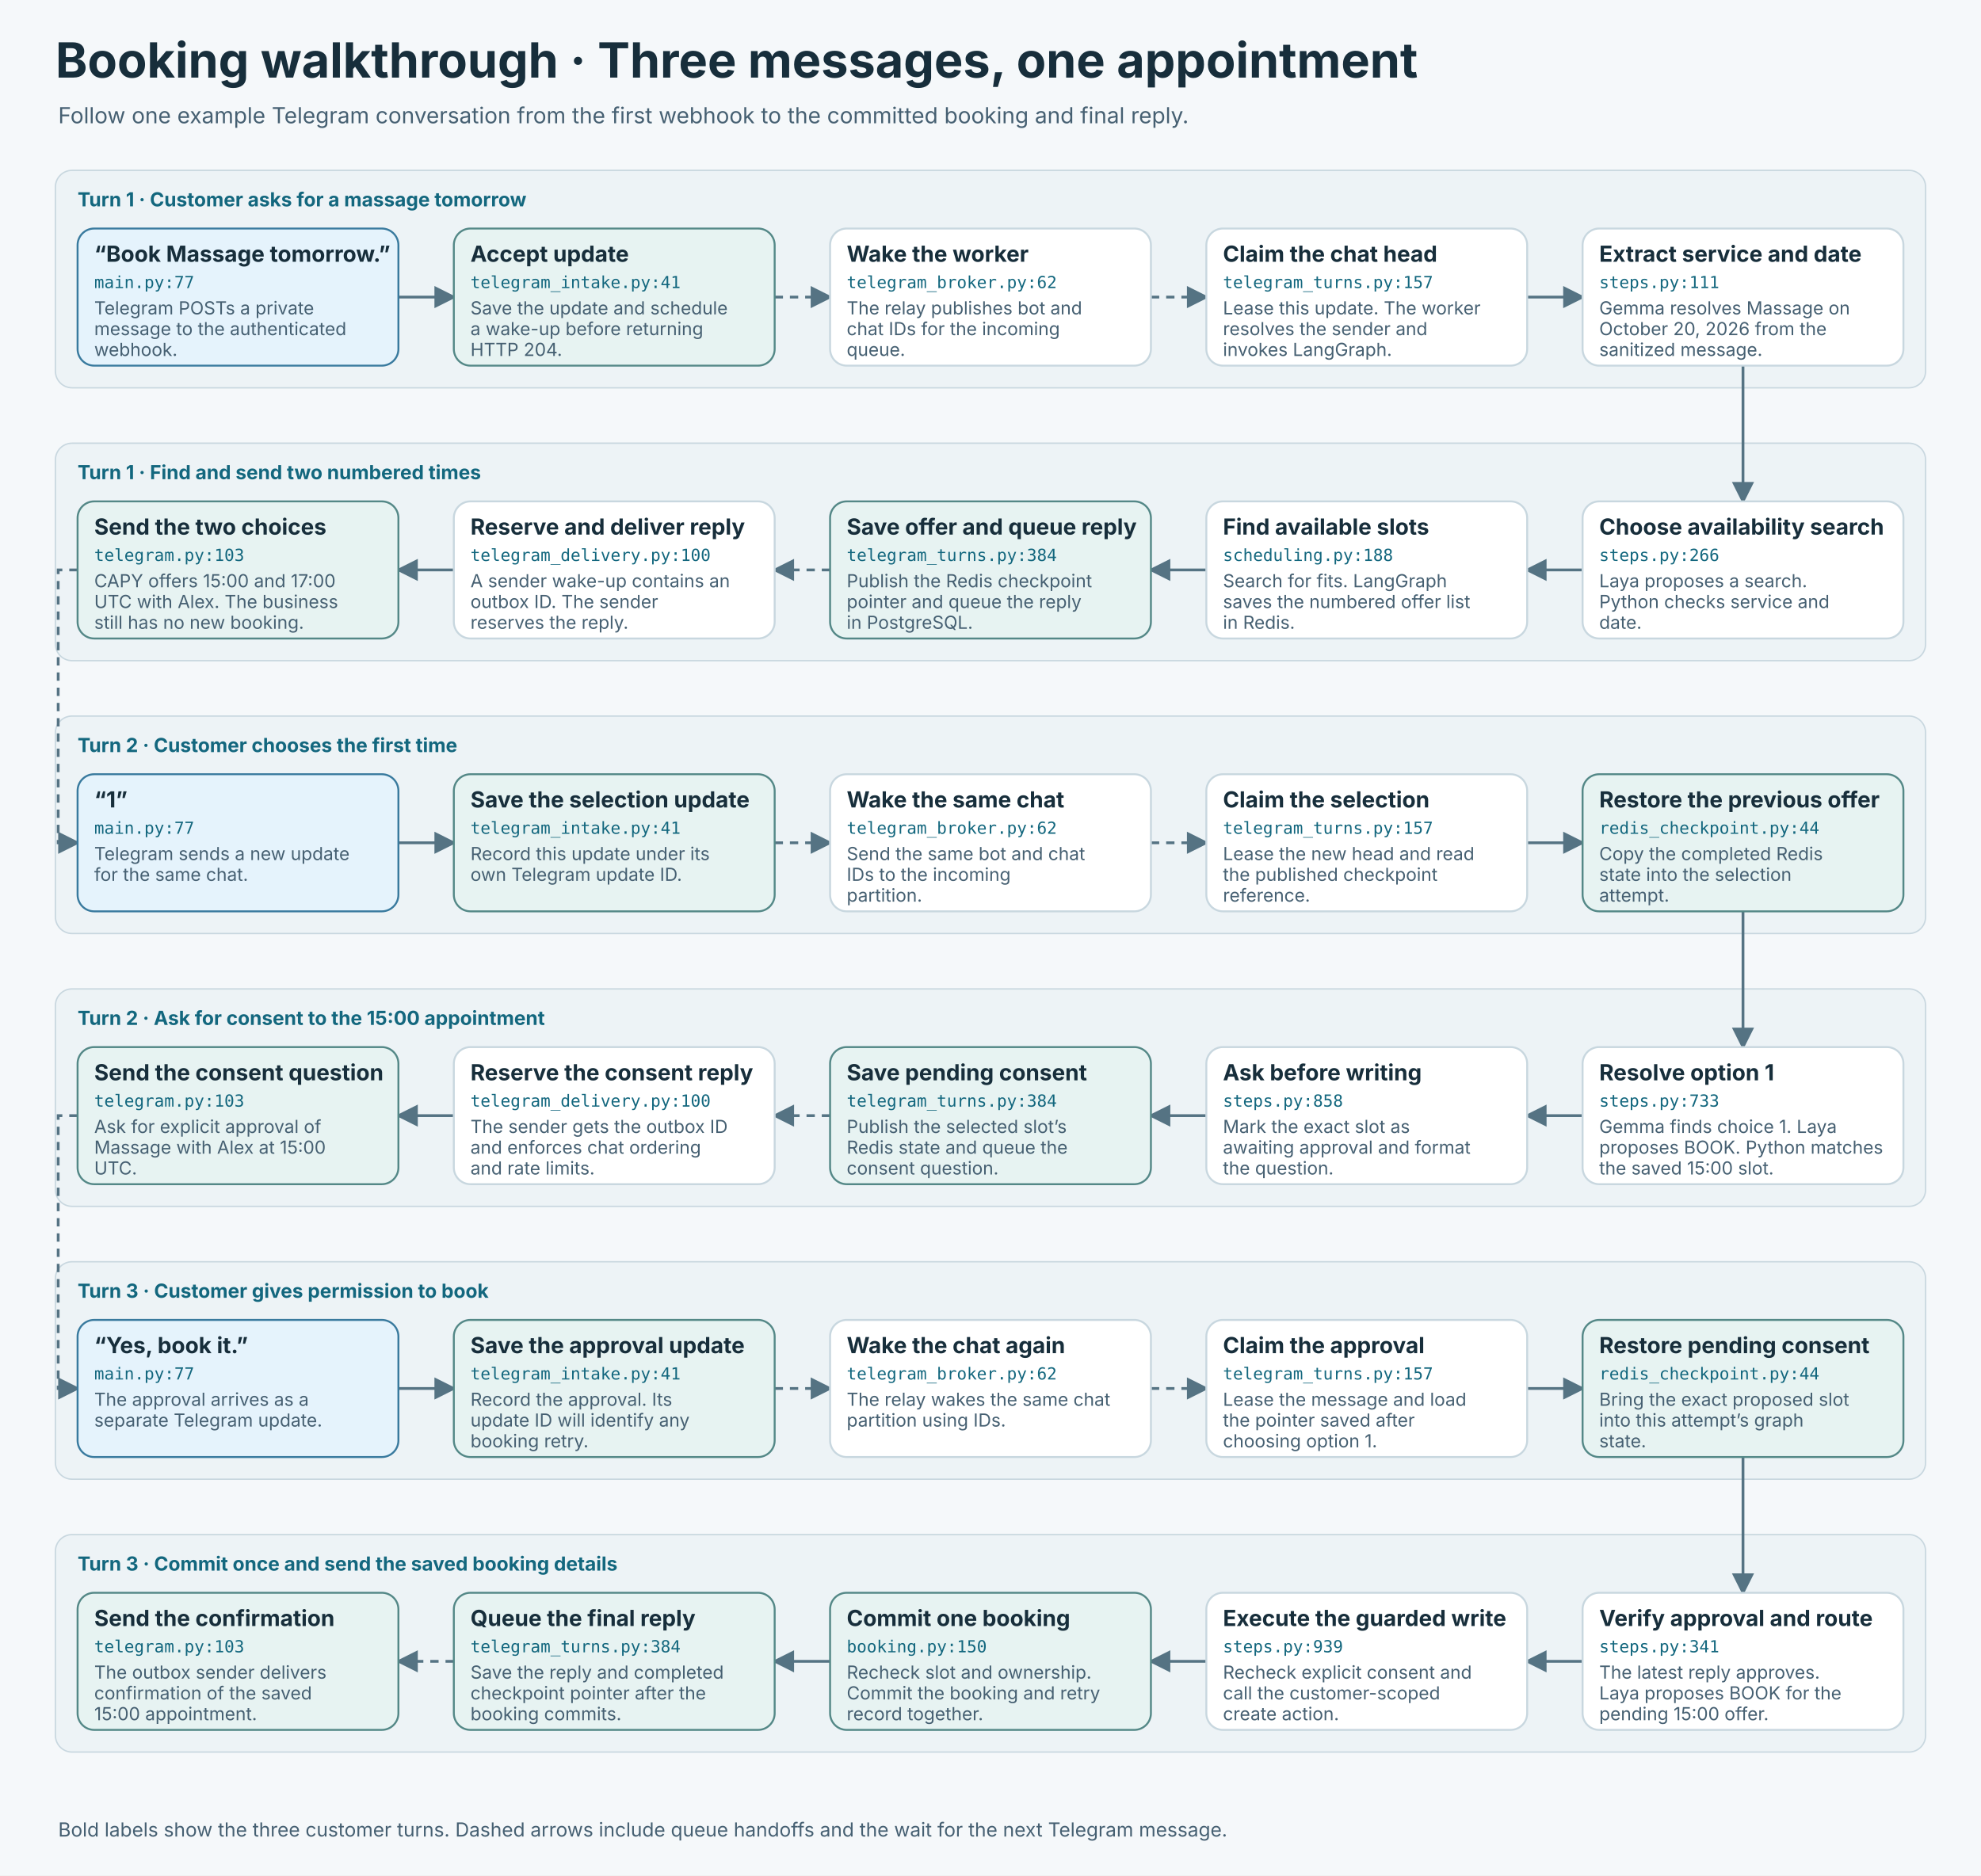
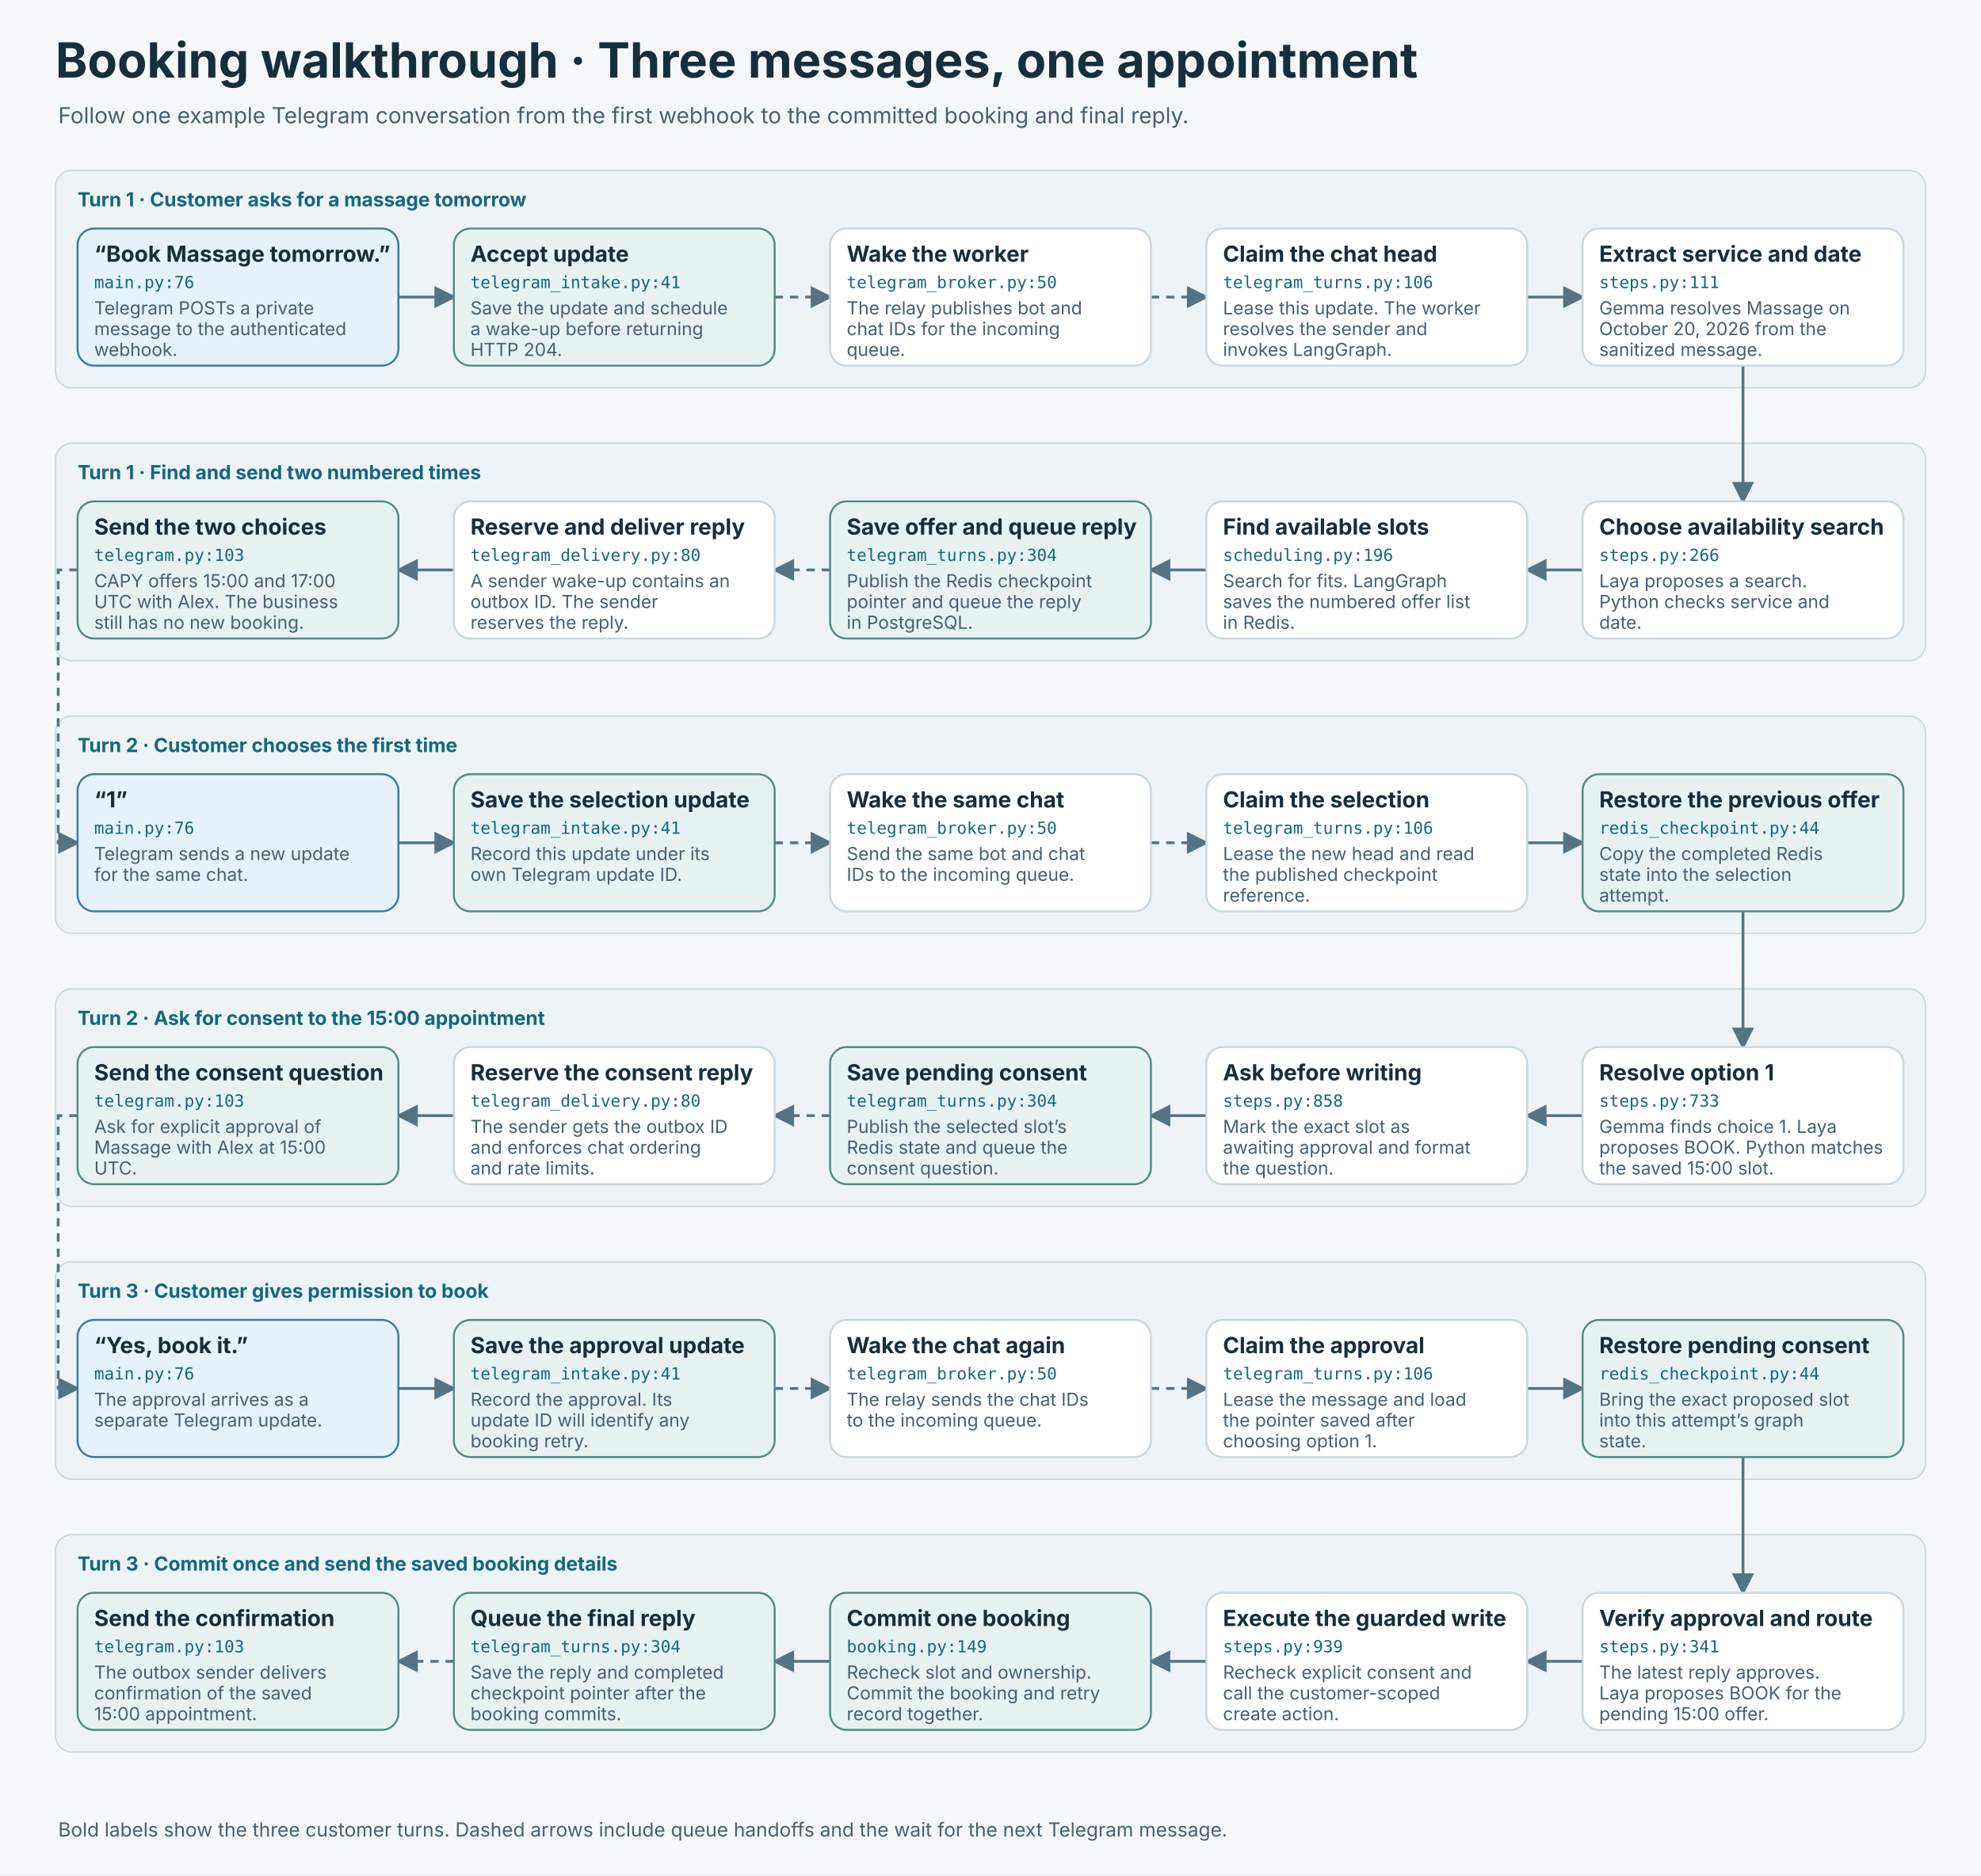
<svg xmlns="http://www.w3.org/2000/svg" viewBox="0 0 1430 1354" width="1430" height="1354" role="img" aria-label="Booking walkthrough · Three messages, one appointment">
  <rect x="0" y="0" width="1430" height="1354" rx="0" fill="#f5f8fa" stroke="none" stroke-width="1" />
  <text x="40" y="56" fill="#172e3b" font-size="35" font-weight="700" font-family="system-ui, -apple-system, sans-serif">Booking walkthrough · Three messages, one appointment</text>
  <text x="42" y="89" fill="#466072" font-size="16" font-weight="400" font-family="system-ui, -apple-system, sans-serif">Follow one example Telegram conversation from the first webhook to the committed booking and final reply.</text>
  <defs>
    <marker id="arrow" markerWidth="8" markerHeight="8" refX="7" refY="4" orient="auto">
      <path d="M0 0L8 4L0 8Z" fill="#557383" />
    </marker>
  </defs>
  <rect x="40" y="123" width="1350" height="157" rx="12" fill="#edf3f6" stroke="#c8d7df" stroke-width="1" />
  <rect x="40" y="320" width="1350" height="157" rx="12" fill="#edf3f6" stroke="#c8d7df" stroke-width="1" />
  <rect x="40" y="517" width="1350" height="157" rx="12" fill="#edf3f6" stroke="#c8d7df" stroke-width="1" />
  <rect x="40" y="714" width="1350" height="157" rx="12" fill="#edf3f6" stroke="#c8d7df" stroke-width="1" />
  <rect x="40" y="911" width="1350" height="157" rx="12" fill="#edf3f6" stroke="#c8d7df" stroke-width="1" />
  <rect x="40" y="1108" width="1350" height="157" rx="12" fill="#edf3f6" stroke="#c8d7df" stroke-width="1" />
  <polyline points="287.6,214.5 327.6,214.5" stroke="#557383" stroke-width="2" fill="none" marker-end="url(#arrow)" data-from="request-text" data-to="store-request" data-kind="flow" />
  <polyline points="559.2,214.5 599.2,214.5" stroke="#557383" stroke-width="2" fill="none" marker-end="url(#arrow)" data-from="store-request" data-to="wake-request" data-kind="async" stroke-dasharray="6 5" />
  <polyline points="830.8,214.5 870.8,214.5" stroke="#557383" stroke-width="2" fill="none" marker-end="url(#arrow)" data-from="wake-request" data-to="claim-request" data-kind="async" stroke-dasharray="6 5" />
  <polyline points="1102.4,214.5 1142.4,214.5" stroke="#557383" stroke-width="2" fill="none" marker-end="url(#arrow)" data-from="claim-request" data-to="interpret-request" data-kind="flow" />
  <polyline points="1258.2,264 1258.2,313.0 1258.2,313.0 1258.2,362" stroke="#557383" stroke-width="2" fill="none" marker-end="url(#arrow)" data-from="interpret-request" data-to="route-request" data-kind="flow" />
  <polyline points="1142.4,411.5 1102.4,411.5" stroke="#557383" stroke-width="2" fill="none" marker-end="url(#arrow)" data-from="route-request" data-to="search-request" data-kind="flow" />
  <polyline points="870.8,411.5 830.8,411.5" stroke="#557383" stroke-width="2" fill="none" marker-end="url(#arrow)" data-from="search-request" data-to="finish-request" data-kind="flow" />
  <polyline points="599.2,411.5 559.2,411.5" stroke="#557383" stroke-width="2" fill="none" marker-end="url(#arrow)" data-from="finish-request" data-to="deliver-offer" data-kind="async" stroke-dasharray="6 5" />
  <polyline points="327.6,411.5 287.6,411.5" stroke="#557383" stroke-width="2" fill="none" marker-end="url(#arrow)" data-from="deliver-offer" data-to="offer-text" data-kind="flow" />
  <polyline points="56.0,411.5 42.0,411.5 42.0,608.5 56.0,608.5" stroke="#557383" stroke-width="2" fill="none" marker-end="url(#arrow)" data-from="offer-text" data-to="selection-text" data-kind="async" stroke-dasharray="6 5" />
  <polyline points="287.6,608.5 327.6,608.5" stroke="#557383" stroke-width="2" fill="none" marker-end="url(#arrow)" data-from="selection-text" data-to="store-selection" data-kind="flow" />
  <polyline points="559.2,608.5 599.2,608.5" stroke="#557383" stroke-width="2" fill="none" marker-end="url(#arrow)" data-from="store-selection" data-to="wake-selection" data-kind="async" stroke-dasharray="6 5" />
  <polyline points="830.8,608.5 870.8,608.5" stroke="#557383" stroke-width="2" fill="none" marker-end="url(#arrow)" data-from="wake-selection" data-to="claim-selection" data-kind="async" stroke-dasharray="6 5" />
  <polyline points="1102.4,608.5 1142.4,608.5" stroke="#557383" stroke-width="2" fill="none" marker-end="url(#arrow)" data-from="claim-selection" data-to="restore-offer" data-kind="flow" />
  <polyline points="1258.2,658 1258.2,707.0 1258.2,707.0 1258.2,756" stroke="#557383" stroke-width="2" fill="none" marker-end="url(#arrow)" data-from="restore-offer" data-to="match-selection" data-kind="flow" />
  <polyline points="1142.4,805.5 1102.4,805.5" stroke="#557383" stroke-width="2" fill="none" marker-end="url(#arrow)" data-from="match-selection" data-to="prepare-selection" data-kind="flow" />
  <polyline points="870.8,805.5 830.8,805.5" stroke="#557383" stroke-width="2" fill="none" marker-end="url(#arrow)" data-from="prepare-selection" data-to="finish-selection" data-kind="flow" />
  <polyline points="599.2,805.5 559.2,805.5" stroke="#557383" stroke-width="2" fill="none" marker-end="url(#arrow)" data-from="finish-selection" data-to="deliver-question" data-kind="async" stroke-dasharray="6 5" />
  <polyline points="327.6,805.5 287.6,805.5" stroke="#557383" stroke-width="2" fill="none" marker-end="url(#arrow)" data-from="deliver-question" data-to="consent-text" data-kind="flow" />
  <polyline points="56.0,805.5 42.0,805.5 42.0,1002.5 56.0,1002.5" stroke="#557383" stroke-width="2" fill="none" marker-end="url(#arrow)" data-from="consent-text" data-to="approval-text" data-kind="async" stroke-dasharray="6 5" />
  <polyline points="287.6,1002.5 327.6,1002.5" stroke="#557383" stroke-width="2" fill="none" marker-end="url(#arrow)" data-from="approval-text" data-to="store-approval" data-kind="flow" />
  <polyline points="559.2,1002.5 599.2,1002.5" stroke="#557383" stroke-width="2" fill="none" marker-end="url(#arrow)" data-from="store-approval" data-to="wake-approval" data-kind="async" stroke-dasharray="6 5" />
  <polyline points="830.8,1002.5 870.8,1002.5" stroke="#557383" stroke-width="2" fill="none" marker-end="url(#arrow)" data-from="wake-approval" data-to="claim-approval" data-kind="async" stroke-dasharray="6 5" />
  <polyline points="1102.4,1002.5 1142.4,1002.5" stroke="#557383" stroke-width="2" fill="none" marker-end="url(#arrow)" data-from="claim-approval" data-to="restore-consent" data-kind="flow" />
  <polyline points="1258.2,1052 1258.2,1101.0 1258.2,1101.0 1258.2,1150" stroke="#557383" stroke-width="2" fill="none" marker-end="url(#arrow)" data-from="restore-consent" data-to="guard-approval" data-kind="flow" />
  <polyline points="1142.4,1199.5 1102.4,1199.5" stroke="#557383" stroke-width="2" fill="none" marker-end="url(#arrow)" data-from="guard-approval" data-to="execute-approval" data-kind="flow" />
  <polyline points="870.8,1199.5 830.8,1199.5" stroke="#557383" stroke-width="2" fill="none" marker-end="url(#arrow)" data-from="execute-approval" data-to="commit-approval" data-kind="flow" />
  <polyline points="599.2,1199.5 559.2,1199.5" stroke="#557383" stroke-width="2" fill="none" marker-end="url(#arrow)" data-from="commit-approval" data-to="finish-approval" data-kind="flow" />
  <polyline points="327.6,1199.5 287.6,1199.5" stroke="#557383" stroke-width="2" fill="none" marker-end="url(#arrow)" data-from="finish-approval" data-to="confirmation-text" data-kind="async" stroke-dasharray="6 5" />
  <rect x="55" y="131" width="367" height="25" rx="2" fill="#edf3f6" stroke="none" stroke-width="1" />
  <text x="56" y="149" fill="#13677e" font-size="14" font-weight="700" font-family="system-ui, -apple-system, sans-serif">Turn 1 · Customer asks for a massage tomorrow</text>
  <g id="request-text" data-source="app/main.py#telegram_webhook">
-     <a href="https://github.com/ktakanopy/capy-appointment-bot/blob/72bab8b361b592df1df9eb6e5e6993bb513bc036/app/main.py#L77">
+     <a href="https://github.com/ktakanopy/capy-appointment-bot/blob/74ad694028cda5022582d3e426b95d6573960624/app/main.py#L76">
      <rect x="56.0" y="165" width="231.6" height="99" rx="12" fill="#e5f3fc" stroke="#397a9e" stroke-width="1.4" />
      <text x="68.0" y="189" fill="#172e3b" font-size="16" font-weight="700" font-family="system-ui, -apple-system, sans-serif">“Book Massage tomorrow.”</text>
-       <text x="68.0" y="208" fill="#13677e" font-size="12" font-weight="400" font-family="ui-monospace, Menlo, monospace">main.py:77</text>
+       <text x="68.0" y="208" fill="#13677e" font-size="12" font-weight="400" font-family="ui-monospace, Menlo, monospace">main.py:76</text>
      <text x="68.0" y="227" fill="#466072" font-size="13" font-weight="400" font-family="system-ui, -apple-system, sans-serif">Telegram POSTs a private</text>
      <text x="68.0" y="242" fill="#466072" font-size="13" font-weight="400" font-family="system-ui, -apple-system, sans-serif">message to the authenticated</text>
      <text x="68.0" y="257" fill="#466072" font-size="13" font-weight="400" font-family="system-ui, -apple-system, sans-serif">webhook.</text>
    </a>
  </g>
  <g id="store-request" data-source="app/channels/telegram_intake.py#save_update">
-     <a href="https://github.com/ktakanopy/capy-appointment-bot/blob/72bab8b361b592df1df9eb6e5e6993bb513bc036/app/channels/telegram_intake.py#L41">
+     <a href="https://github.com/ktakanopy/capy-appointment-bot/blob/74ad694028cda5022582d3e426b95d6573960624/app/channels/telegram_intake.py#L41">
      <rect x="327.6" y="165" width="231.6" height="99" rx="12" fill="#e7f3f2" stroke="#548887" stroke-width="1.4" />
      <text x="339.6" y="189" fill="#172e3b" font-size="16" font-weight="700" font-family="system-ui, -apple-system, sans-serif">Accept update</text>
      <text x="339.6" y="208" fill="#13677e" font-size="12" font-weight="400" font-family="ui-monospace, Menlo, monospace">telegram_intake.py:41</text>
      <text x="339.6" y="227" fill="#466072" font-size="13" font-weight="400" font-family="system-ui, -apple-system, sans-serif">Save the update and schedule</text>
      <text x="339.6" y="242" fill="#466072" font-size="13" font-weight="400" font-family="system-ui, -apple-system, sans-serif">a wake-up before returning</text>
      <text x="339.6" y="257" fill="#466072" font-size="13" font-weight="400" font-family="system-ui, -apple-system, sans-serif">HTTP 204.</text>
    </a>
  </g>
  <g id="wake-request" data-source="app/channels/telegram_broker.py#publish_wakeup">
-     <a href="https://github.com/ktakanopy/capy-appointment-bot/blob/72bab8b361b592df1df9eb6e5e6993bb513bc036/app/channels/telegram_broker.py#L62">
+     <a href="https://github.com/ktakanopy/capy-appointment-bot/blob/74ad694028cda5022582d3e426b95d6573960624/app/channels/telegram_broker.py#L50">
      <rect x="599.2" y="165" width="231.6" height="99" rx="12" fill="#ffffff" stroke="#c8d7df" stroke-width="1.4" />
      <text x="611.2" y="189" fill="#172e3b" font-size="16" font-weight="700" font-family="system-ui, -apple-system, sans-serif">Wake the worker</text>
-       <text x="611.2" y="208" fill="#13677e" font-size="12" font-weight="400" font-family="ui-monospace, Menlo, monospace">telegram_broker.py:62</text>
+       <text x="611.2" y="208" fill="#13677e" font-size="12" font-weight="400" font-family="ui-monospace, Menlo, monospace">telegram_broker.py:50</text>
      <text x="611.2" y="227" fill="#466072" font-size="13" font-weight="400" font-family="system-ui, -apple-system, sans-serif">The relay publishes bot and</text>
      <text x="611.2" y="242" fill="#466072" font-size="13" font-weight="400" font-family="system-ui, -apple-system, sans-serif">chat IDs for the incoming</text>
      <text x="611.2" y="257" fill="#466072" font-size="13" font-weight="400" font-family="system-ui, -apple-system, sans-serif">queue.</text>
    </a>
  </g>
  <g id="claim-request" data-source="app/channels/telegram_turns.py#TelegramTurns.claim_chat">
-     <a href="https://github.com/ktakanopy/capy-appointment-bot/blob/72bab8b361b592df1df9eb6e5e6993bb513bc036/app/channels/telegram_turns.py#L157">
+     <a href="https://github.com/ktakanopy/capy-appointment-bot/blob/74ad694028cda5022582d3e426b95d6573960624/app/channels/telegram_turns.py#L106">
      <rect x="870.8" y="165" width="231.6" height="99" rx="12" fill="#ffffff" stroke="#c8d7df" stroke-width="1.4" />
      <text x="882.8" y="189" fill="#172e3b" font-size="16" font-weight="700" font-family="system-ui, -apple-system, sans-serif">Claim the chat head</text>
-       <text x="882.8" y="208" fill="#13677e" font-size="12" font-weight="400" font-family="ui-monospace, Menlo, monospace">telegram_turns.py:157</text>
+       <text x="882.8" y="208" fill="#13677e" font-size="12" font-weight="400" font-family="ui-monospace, Menlo, monospace">telegram_turns.py:106</text>
      <text x="882.8" y="227" fill="#466072" font-size="13" font-weight="400" font-family="system-ui, -apple-system, sans-serif">Lease this update. The worker</text>
      <text x="882.8" y="242" fill="#466072" font-size="13" font-weight="400" font-family="system-ui, -apple-system, sans-serif">resolves the sender and</text>
      <text x="882.8" y="257" fill="#466072" font-size="13" font-weight="400" font-family="system-ui, -apple-system, sans-serif">invokes LangGraph.</text>
    </a>
  </g>
  <g id="interpret-request" data-source="app/graph/steps.py#understand_input">
-     <a href="https://github.com/ktakanopy/capy-appointment-bot/blob/72bab8b361b592df1df9eb6e5e6993bb513bc036/app/graph/steps.py#L111">
+     <a href="https://github.com/ktakanopy/capy-appointment-bot/blob/74ad694028cda5022582d3e426b95d6573960624/app/graph/steps.py#L111">
      <rect x="1142.4" y="165" width="231.6" height="99" rx="12" fill="#ffffff" stroke="#c8d7df" stroke-width="1.4" />
      <text x="1154.4" y="189" fill="#172e3b" font-size="16" font-weight="700" font-family="system-ui, -apple-system, sans-serif">Extract service and date</text>
      <text x="1154.4" y="208" fill="#13677e" font-size="12" font-weight="400" font-family="ui-monospace, Menlo, monospace">steps.py:111</text>
      <text x="1154.4" y="227" fill="#466072" font-size="13" font-weight="400" font-family="system-ui, -apple-system, sans-serif">Gemma resolves Massage on</text>
      <text x="1154.4" y="242" fill="#466072" font-size="13" font-weight="400" font-family="system-ui, -apple-system, sans-serif">October 20, 2026 from the</text>
      <text x="1154.4" y="257" fill="#466072" font-size="13" font-weight="400" font-family="system-ui, -apple-system, sans-serif">sanitized message.</text>
    </a>
  </g>
  <rect x="55" y="328" width="335" height="25" rx="2" fill="#edf3f6" stroke="none" stroke-width="1" />
  <text x="56" y="346" fill="#13677e" font-size="14" font-weight="700" font-family="system-ui, -apple-system, sans-serif">Turn 1 · Find and send two numbered times</text>
  <g id="offer-text" data-source="app/channels/telegram.py#TelegramBotApi.send_message">
-     <a href="https://github.com/ktakanopy/capy-appointment-bot/blob/72bab8b361b592df1df9eb6e5e6993bb513bc036/app/channels/telegram.py#L103">
+     <a href="https://github.com/ktakanopy/capy-appointment-bot/blob/74ad694028cda5022582d3e426b95d6573960624/app/channels/telegram.py#L103">
      <rect x="56.0" y="362" width="231.6" height="99" rx="12" fill="#e7f3f2" stroke="#548887" stroke-width="1.4" />
      <text x="68.0" y="386" fill="#172e3b" font-size="16" font-weight="700" font-family="system-ui, -apple-system, sans-serif">Send the two choices</text>
      <text x="68.0" y="405" fill="#13677e" font-size="12" font-weight="400" font-family="ui-monospace, Menlo, monospace">telegram.py:103</text>
      <text x="68.0" y="424" fill="#466072" font-size="13" font-weight="400" font-family="system-ui, -apple-system, sans-serif">CAPY offers 15:00 and 17:00</text>
      <text x="68.0" y="439" fill="#466072" font-size="13" font-weight="400" font-family="system-ui, -apple-system, sans-serif">UTC with Alex. The business</text>
      <text x="68.0" y="454" fill="#466072" font-size="13" font-weight="400" font-family="system-ui, -apple-system, sans-serif">still has no new booking.</text>
    </a>
  </g>
  <g id="deliver-offer" data-source="app/channels/telegram_delivery.py#TelegramOutbox.claim_by_id">
-     <a href="https://github.com/ktakanopy/capy-appointment-bot/blob/72bab8b361b592df1df9eb6e5e6993bb513bc036/app/channels/telegram_delivery.py#L100">
+     <a href="https://github.com/ktakanopy/capy-appointment-bot/blob/74ad694028cda5022582d3e426b95d6573960624/app/channels/telegram_delivery.py#L80">
      <rect x="327.6" y="362" width="231.6" height="99" rx="12" fill="#ffffff" stroke="#c8d7df" stroke-width="1.4" />
      <text x="339.6" y="386" fill="#172e3b" font-size="16" font-weight="700" font-family="system-ui, -apple-system, sans-serif">Reserve and deliver reply</text>
-       <text x="339.6" y="405" fill="#13677e" font-size="12" font-weight="400" font-family="ui-monospace, Menlo, monospace">telegram_delivery.py:100</text>
+       <text x="339.6" y="405" fill="#13677e" font-size="12" font-weight="400" font-family="ui-monospace, Menlo, monospace">telegram_delivery.py:80</text>
      <text x="339.6" y="424" fill="#466072" font-size="13" font-weight="400" font-family="system-ui, -apple-system, sans-serif">A sender wake-up contains an</text>
      <text x="339.6" y="439" fill="#466072" font-size="13" font-weight="400" font-family="system-ui, -apple-system, sans-serif">outbox ID. The sender</text>
      <text x="339.6" y="454" fill="#466072" font-size="13" font-weight="400" font-family="system-ui, -apple-system, sans-serif">reserves the reply.</text>
    </a>
  </g>
  <g id="finish-request" data-source="app/channels/telegram_turns.py#TelegramTurns.finish">
-     <a href="https://github.com/ktakanopy/capy-appointment-bot/blob/72bab8b361b592df1df9eb6e5e6993bb513bc036/app/channels/telegram_turns.py#L384">
+     <a href="https://github.com/ktakanopy/capy-appointment-bot/blob/74ad694028cda5022582d3e426b95d6573960624/app/channels/telegram_turns.py#L304">
      <rect x="599.2" y="362" width="231.6" height="99" rx="12" fill="#e7f3f2" stroke="#548887" stroke-width="1.4" />
      <text x="611.2" y="386" fill="#172e3b" font-size="16" font-weight="700" font-family="system-ui, -apple-system, sans-serif">Save offer and queue reply</text>
-       <text x="611.2" y="405" fill="#13677e" font-size="12" font-weight="400" font-family="ui-monospace, Menlo, monospace">telegram_turns.py:384</text>
+       <text x="611.2" y="405" fill="#13677e" font-size="12" font-weight="400" font-family="ui-monospace, Menlo, monospace">telegram_turns.py:304</text>
      <text x="611.2" y="424" fill="#466072" font-size="13" font-weight="400" font-family="system-ui, -apple-system, sans-serif">Publish the Redis checkpoint</text>
      <text x="611.2" y="439" fill="#466072" font-size="13" font-weight="400" font-family="system-ui, -apple-system, sans-serif">pointer and queue the reply</text>
      <text x="611.2" y="454" fill="#466072" font-size="13" font-weight="400" font-family="system-ui, -apple-system, sans-serif">in PostgreSQL.</text>
    </a>
  </g>
  <g id="search-request" data-source="app/scheduling.py#AvailabilityService.search">
-     <a href="https://github.com/ktakanopy/capy-appointment-bot/blob/72bab8b361b592df1df9eb6e5e6993bb513bc036/app/scheduling.py#L188">
+     <a href="https://github.com/ktakanopy/capy-appointment-bot/blob/74ad694028cda5022582d3e426b95d6573960624/app/scheduling.py#L196">
      <rect x="870.8" y="362" width="231.6" height="99" rx="12" fill="#ffffff" stroke="#c8d7df" stroke-width="1.4" />
      <text x="882.8" y="386" fill="#172e3b" font-size="16" font-weight="700" font-family="system-ui, -apple-system, sans-serif">Find available slots</text>
-       <text x="882.8" y="405" fill="#13677e" font-size="12" font-weight="400" font-family="ui-monospace, Menlo, monospace">scheduling.py:188</text>
+       <text x="882.8" y="405" fill="#13677e" font-size="12" font-weight="400" font-family="ui-monospace, Menlo, monospace">scheduling.py:196</text>
      <text x="882.8" y="424" fill="#466072" font-size="13" font-weight="400" font-family="system-ui, -apple-system, sans-serif">Search for fits. LangGraph</text>
      <text x="882.8" y="439" fill="#466072" font-size="13" font-weight="400" font-family="system-ui, -apple-system, sans-serif">saves the numbered offer list</text>
      <text x="882.8" y="454" fill="#466072" font-size="13" font-weight="400" font-family="system-ui, -apple-system, sans-serif">in Redis.</text>
    </a>
  </g>
  <g id="route-request" data-source="app/graph/steps.py#route_turn">
-     <a href="https://github.com/ktakanopy/capy-appointment-bot/blob/72bab8b361b592df1df9eb6e5e6993bb513bc036/app/graph/steps.py#L266">
+     <a href="https://github.com/ktakanopy/capy-appointment-bot/blob/74ad694028cda5022582d3e426b95d6573960624/app/graph/steps.py#L266">
      <rect x="1142.4" y="362" width="231.6" height="99" rx="12" fill="#ffffff" stroke="#c8d7df" stroke-width="1.4" />
      <text x="1154.4" y="386" fill="#172e3b" font-size="16" font-weight="700" font-family="system-ui, -apple-system, sans-serif">Choose availability search</text>
      <text x="1154.4" y="405" fill="#13677e" font-size="12" font-weight="400" font-family="ui-monospace, Menlo, monospace">steps.py:266</text>
      <text x="1154.4" y="424" fill="#466072" font-size="13" font-weight="400" font-family="system-ui, -apple-system, sans-serif">Laya proposes a search.</text>
      <text x="1154.4" y="439" fill="#466072" font-size="13" font-weight="400" font-family="system-ui, -apple-system, sans-serif">Python checks service and</text>
      <text x="1154.4" y="454" fill="#466072" font-size="13" font-weight="400" font-family="system-ui, -apple-system, sans-serif">date.</text>
    </a>
  </g>
  <rect x="55" y="525" width="327" height="25" rx="2" fill="#edf3f6" stroke="none" stroke-width="1" />
  <text x="56" y="543" fill="#13677e" font-size="14" font-weight="700" font-family="system-ui, -apple-system, sans-serif">Turn 2 · Customer chooses the first time</text>
  <g id="selection-text" data-source="app/main.py#telegram_webhook">
-     <a href="https://github.com/ktakanopy/capy-appointment-bot/blob/72bab8b361b592df1df9eb6e5e6993bb513bc036/app/main.py#L77">
+     <a href="https://github.com/ktakanopy/capy-appointment-bot/blob/74ad694028cda5022582d3e426b95d6573960624/app/main.py#L76">
      <rect x="56.0" y="559" width="231.6" height="99" rx="12" fill="#e5f3fc" stroke="#397a9e" stroke-width="1.4" />
      <text x="68.0" y="583" fill="#172e3b" font-size="16" font-weight="700" font-family="system-ui, -apple-system, sans-serif">“1”</text>
-       <text x="68.0" y="602" fill="#13677e" font-size="12" font-weight="400" font-family="ui-monospace, Menlo, monospace">main.py:77</text>
+       <text x="68.0" y="602" fill="#13677e" font-size="12" font-weight="400" font-family="ui-monospace, Menlo, monospace">main.py:76</text>
      <text x="68.0" y="621" fill="#466072" font-size="13" font-weight="400" font-family="system-ui, -apple-system, sans-serif">Telegram sends a new update</text>
      <text x="68.0" y="636" fill="#466072" font-size="13" font-weight="400" font-family="system-ui, -apple-system, sans-serif">for the same chat.</text>
    </a>
  </g>
  <g id="store-selection" data-source="app/channels/telegram_intake.py#save_update">
-     <a href="https://github.com/ktakanopy/capy-appointment-bot/blob/72bab8b361b592df1df9eb6e5e6993bb513bc036/app/channels/telegram_intake.py#L41">
+     <a href="https://github.com/ktakanopy/capy-appointment-bot/blob/74ad694028cda5022582d3e426b95d6573960624/app/channels/telegram_intake.py#L41">
      <rect x="327.6" y="559" width="231.6" height="99" rx="12" fill="#e7f3f2" stroke="#548887" stroke-width="1.4" />
      <text x="339.6" y="583" fill="#172e3b" font-size="16" font-weight="700" font-family="system-ui, -apple-system, sans-serif">Save the selection update</text>
      <text x="339.6" y="602" fill="#13677e" font-size="12" font-weight="400" font-family="ui-monospace, Menlo, monospace">telegram_intake.py:41</text>
      <text x="339.6" y="621" fill="#466072" font-size="13" font-weight="400" font-family="system-ui, -apple-system, sans-serif">Record this update under its</text>
      <text x="339.6" y="636" fill="#466072" font-size="13" font-weight="400" font-family="system-ui, -apple-system, sans-serif">own Telegram update ID.</text>
    </a>
  </g>
  <g id="wake-selection" data-source="app/channels/telegram_broker.py#publish_wakeup">
-     <a href="https://github.com/ktakanopy/capy-appointment-bot/blob/72bab8b361b592df1df9eb6e5e6993bb513bc036/app/channels/telegram_broker.py#L62">
+     <a href="https://github.com/ktakanopy/capy-appointment-bot/blob/74ad694028cda5022582d3e426b95d6573960624/app/channels/telegram_broker.py#L50">
      <rect x="599.2" y="559" width="231.6" height="99" rx="12" fill="#ffffff" stroke="#c8d7df" stroke-width="1.4" />
      <text x="611.2" y="583" fill="#172e3b" font-size="16" font-weight="700" font-family="system-ui, -apple-system, sans-serif">Wake the same chat</text>
-       <text x="611.2" y="602" fill="#13677e" font-size="12" font-weight="400" font-family="ui-monospace, Menlo, monospace">telegram_broker.py:62</text>
+       <text x="611.2" y="602" fill="#13677e" font-size="12" font-weight="400" font-family="ui-monospace, Menlo, monospace">telegram_broker.py:50</text>
      <text x="611.2" y="621" fill="#466072" font-size="13" font-weight="400" font-family="system-ui, -apple-system, sans-serif">Send the same bot and chat</text>
-       <text x="611.2" y="636" fill="#466072" font-size="13" font-weight="400" font-family="system-ui, -apple-system, sans-serif">IDs to the incoming</text>
-       <text x="611.2" y="651" fill="#466072" font-size="13" font-weight="400" font-family="system-ui, -apple-system, sans-serif">partition.</text>
+       <text x="611.2" y="636" fill="#466072" font-size="13" font-weight="400" font-family="system-ui, -apple-system, sans-serif">IDs to the incoming queue.</text>
    </a>
  </g>
  <g id="claim-selection" data-source="app/channels/telegram_turns.py#TelegramTurns.claim_chat">
-     <a href="https://github.com/ktakanopy/capy-appointment-bot/blob/72bab8b361b592df1df9eb6e5e6993bb513bc036/app/channels/telegram_turns.py#L157">
+     <a href="https://github.com/ktakanopy/capy-appointment-bot/blob/74ad694028cda5022582d3e426b95d6573960624/app/channels/telegram_turns.py#L106">
      <rect x="870.8" y="559" width="231.6" height="99" rx="12" fill="#ffffff" stroke="#c8d7df" stroke-width="1.4" />
      <text x="882.8" y="583" fill="#172e3b" font-size="16" font-weight="700" font-family="system-ui, -apple-system, sans-serif">Claim the selection</text>
-       <text x="882.8" y="602" fill="#13677e" font-size="12" font-weight="400" font-family="ui-monospace, Menlo, monospace">telegram_turns.py:157</text>
+       <text x="882.8" y="602" fill="#13677e" font-size="12" font-weight="400" font-family="ui-monospace, Menlo, monospace">telegram_turns.py:106</text>
      <text x="882.8" y="621" fill="#466072" font-size="13" font-weight="400" font-family="system-ui, -apple-system, sans-serif">Lease the new head and read</text>
      <text x="882.8" y="636" fill="#466072" font-size="13" font-weight="400" font-family="system-ui, -apple-system, sans-serif">the published checkpoint</text>
      <text x="882.8" y="651" fill="#466072" font-size="13" font-weight="400" font-family="system-ui, -apple-system, sans-serif">reference.</text>
    </a>
  </g>
  <g id="restore-offer" data-source="app/graph/redis_checkpoint.py#RedisCheckpointSaver.fork_completed">
-     <a href="https://github.com/ktakanopy/capy-appointment-bot/blob/72bab8b361b592df1df9eb6e5e6993bb513bc036/app/graph/redis_checkpoint.py#L44">
+     <a href="https://github.com/ktakanopy/capy-appointment-bot/blob/74ad694028cda5022582d3e426b95d6573960624/app/graph/redis_checkpoint.py#L44">
      <rect x="1142.4" y="559" width="231.6" height="99" rx="12" fill="#e7f3f2" stroke="#548887" stroke-width="1.4" />
      <text x="1154.4" y="583" fill="#172e3b" font-size="16" font-weight="700" font-family="system-ui, -apple-system, sans-serif">Restore the previous offer</text>
      <text x="1154.4" y="602" fill="#13677e" font-size="12" font-weight="400" font-family="ui-monospace, Menlo, monospace">redis_checkpoint.py:44</text>
      <text x="1154.4" y="621" fill="#466072" font-size="13" font-weight="400" font-family="system-ui, -apple-system, sans-serif">Copy the completed Redis</text>
      <text x="1154.4" y="636" fill="#466072" font-size="13" font-weight="400" font-family="system-ui, -apple-system, sans-serif">state into the selection</text>
      <text x="1154.4" y="651" fill="#466072" font-size="13" font-weight="400" font-family="system-ui, -apple-system, sans-serif">attempt.</text>
    </a>
  </g>
  <rect x="55" y="722" width="399" height="25" rx="2" fill="#edf3f6" stroke="none" stroke-width="1" />
  <text x="56" y="740" fill="#13677e" font-size="14" font-weight="700" font-family="system-ui, -apple-system, sans-serif">Turn 2 · Ask for consent to the 15:00 appointment</text>
  <g id="consent-text" data-source="app/channels/telegram.py#TelegramBotApi.send_message">
-     <a href="https://github.com/ktakanopy/capy-appointment-bot/blob/72bab8b361b592df1df9eb6e5e6993bb513bc036/app/channels/telegram.py#L103">
+     <a href="https://github.com/ktakanopy/capy-appointment-bot/blob/74ad694028cda5022582d3e426b95d6573960624/app/channels/telegram.py#L103">
      <rect x="56.0" y="756" width="231.6" height="99" rx="12" fill="#e7f3f2" stroke="#548887" stroke-width="1.4" />
      <text x="68.0" y="780" fill="#172e3b" font-size="16" font-weight="700" font-family="system-ui, -apple-system, sans-serif">Send the consent question</text>
      <text x="68.0" y="799" fill="#13677e" font-size="12" font-weight="400" font-family="ui-monospace, Menlo, monospace">telegram.py:103</text>
      <text x="68.0" y="818" fill="#466072" font-size="13" font-weight="400" font-family="system-ui, -apple-system, sans-serif">Ask for explicit approval of</text>
      <text x="68.0" y="833" fill="#466072" font-size="13" font-weight="400" font-family="system-ui, -apple-system, sans-serif">Massage with Alex at 15:00</text>
      <text x="68.0" y="848" fill="#466072" font-size="13" font-weight="400" font-family="system-ui, -apple-system, sans-serif">UTC.</text>
    </a>
  </g>
  <g id="deliver-question" data-source="app/channels/telegram_delivery.py#TelegramOutbox.claim_by_id">
-     <a href="https://github.com/ktakanopy/capy-appointment-bot/blob/72bab8b361b592df1df9eb6e5e6993bb513bc036/app/channels/telegram_delivery.py#L100">
+     <a href="https://github.com/ktakanopy/capy-appointment-bot/blob/74ad694028cda5022582d3e426b95d6573960624/app/channels/telegram_delivery.py#L80">
      <rect x="327.6" y="756" width="231.6" height="99" rx="12" fill="#ffffff" stroke="#c8d7df" stroke-width="1.4" />
      <text x="339.6" y="780" fill="#172e3b" font-size="16" font-weight="700" font-family="system-ui, -apple-system, sans-serif">Reserve the consent reply</text>
-       <text x="339.6" y="799" fill="#13677e" font-size="12" font-weight="400" font-family="ui-monospace, Menlo, monospace">telegram_delivery.py:100</text>
+       <text x="339.6" y="799" fill="#13677e" font-size="12" font-weight="400" font-family="ui-monospace, Menlo, monospace">telegram_delivery.py:80</text>
      <text x="339.6" y="818" fill="#466072" font-size="13" font-weight="400" font-family="system-ui, -apple-system, sans-serif">The sender gets the outbox ID</text>
      <text x="339.6" y="833" fill="#466072" font-size="13" font-weight="400" font-family="system-ui, -apple-system, sans-serif">and enforces chat ordering</text>
      <text x="339.6" y="848" fill="#466072" font-size="13" font-weight="400" font-family="system-ui, -apple-system, sans-serif">and rate limits.</text>
    </a>
  </g>
  <g id="finish-selection" data-source="app/channels/telegram_turns.py#TelegramTurns.finish">
-     <a href="https://github.com/ktakanopy/capy-appointment-bot/blob/72bab8b361b592df1df9eb6e5e6993bb513bc036/app/channels/telegram_turns.py#L384">
+     <a href="https://github.com/ktakanopy/capy-appointment-bot/blob/74ad694028cda5022582d3e426b95d6573960624/app/channels/telegram_turns.py#L304">
      <rect x="599.2" y="756" width="231.6" height="99" rx="12" fill="#e7f3f2" stroke="#548887" stroke-width="1.4" />
      <text x="611.2" y="780" fill="#172e3b" font-size="16" font-weight="700" font-family="system-ui, -apple-system, sans-serif">Save pending consent</text>
-       <text x="611.2" y="799" fill="#13677e" font-size="12" font-weight="400" font-family="ui-monospace, Menlo, monospace">telegram_turns.py:384</text>
+       <text x="611.2" y="799" fill="#13677e" font-size="12" font-weight="400" font-family="ui-monospace, Menlo, monospace">telegram_turns.py:304</text>
      <text x="611.2" y="818" fill="#466072" font-size="13" font-weight="400" font-family="system-ui, -apple-system, sans-serif">Publish the selected slot’s</text>
      <text x="611.2" y="833" fill="#466072" font-size="13" font-weight="400" font-family="system-ui, -apple-system, sans-serif">Redis state and queue the</text>
      <text x="611.2" y="848" fill="#466072" font-size="13" font-weight="400" font-family="system-ui, -apple-system, sans-serif">consent question.</text>
    </a>
  </g>
  <g id="prepare-selection" data-source="app/graph/steps.py#_prepare_create">
-     <a href="https://github.com/ktakanopy/capy-appointment-bot/blob/72bab8b361b592df1df9eb6e5e6993bb513bc036/app/graph/steps.py#L858">
+     <a href="https://github.com/ktakanopy/capy-appointment-bot/blob/74ad694028cda5022582d3e426b95d6573960624/app/graph/steps.py#L858">
      <rect x="870.8" y="756" width="231.6" height="99" rx="12" fill="#ffffff" stroke="#c8d7df" stroke-width="1.4" />
      <text x="882.8" y="780" fill="#172e3b" font-size="16" font-weight="700" font-family="system-ui, -apple-system, sans-serif">Ask before writing</text>
      <text x="882.8" y="799" fill="#13677e" font-size="12" font-weight="400" font-family="ui-monospace, Menlo, monospace">steps.py:858</text>
      <text x="882.8" y="818" fill="#466072" font-size="13" font-weight="400" font-family="system-ui, -apple-system, sans-serif">Mark the exact slot as</text>
      <text x="882.8" y="833" fill="#466072" font-size="13" font-weight="400" font-family="system-ui, -apple-system, sans-serif">awaiting approval and format</text>
      <text x="882.8" y="848" fill="#466072" font-size="13" font-weight="400" font-family="system-ui, -apple-system, sans-serif">the question.</text>
    </a>
  </g>
  <g id="match-selection" data-source="app/graph/steps.py#select">
-     <a href="https://github.com/ktakanopy/capy-appointment-bot/blob/72bab8b361b592df1df9eb6e5e6993bb513bc036/app/graph/steps.py#L733">
+     <a href="https://github.com/ktakanopy/capy-appointment-bot/blob/74ad694028cda5022582d3e426b95d6573960624/app/graph/steps.py#L733">
      <rect x="1142.4" y="756" width="231.6" height="99" rx="12" fill="#ffffff" stroke="#c8d7df" stroke-width="1.4" />
      <text x="1154.4" y="780" fill="#172e3b" font-size="16" font-weight="700" font-family="system-ui, -apple-system, sans-serif">Resolve option 1</text>
      <text x="1154.4" y="799" fill="#13677e" font-size="12" font-weight="400" font-family="ui-monospace, Menlo, monospace">steps.py:733</text>
      <text x="1154.4" y="818" fill="#466072" font-size="13" font-weight="400" font-family="system-ui, -apple-system, sans-serif">Gemma finds choice 1. Laya</text>
      <text x="1154.4" y="833" fill="#466072" font-size="13" font-weight="400" font-family="system-ui, -apple-system, sans-serif">proposes BOOK. Python matches</text>
      <text x="1154.4" y="848" fill="#466072" font-size="13" font-weight="400" font-family="system-ui, -apple-system, sans-serif">the saved 15:00 slot.</text>
    </a>
  </g>
  <rect x="55" y="919" width="343" height="25" rx="2" fill="#edf3f6" stroke="none" stroke-width="1" />
  <text x="56" y="937" fill="#13677e" font-size="14" font-weight="700" font-family="system-ui, -apple-system, sans-serif">Turn 3 · Customer gives permission to book</text>
  <g id="approval-text" data-source="app/main.py#telegram_webhook">
-     <a href="https://github.com/ktakanopy/capy-appointment-bot/blob/72bab8b361b592df1df9eb6e5e6993bb513bc036/app/main.py#L77">
+     <a href="https://github.com/ktakanopy/capy-appointment-bot/blob/74ad694028cda5022582d3e426b95d6573960624/app/main.py#L76">
      <rect x="56.0" y="953" width="231.6" height="99" rx="12" fill="#e5f3fc" stroke="#397a9e" stroke-width="1.4" />
      <text x="68.0" y="977" fill="#172e3b" font-size="16" font-weight="700" font-family="system-ui, -apple-system, sans-serif">“Yes, book it.”</text>
-       <text x="68.0" y="996" fill="#13677e" font-size="12" font-weight="400" font-family="ui-monospace, Menlo, monospace">main.py:77</text>
+       <text x="68.0" y="996" fill="#13677e" font-size="12" font-weight="400" font-family="ui-monospace, Menlo, monospace">main.py:76</text>
      <text x="68.0" y="1015" fill="#466072" font-size="13" font-weight="400" font-family="system-ui, -apple-system, sans-serif">The approval arrives as a</text>
      <text x="68.0" y="1030" fill="#466072" font-size="13" font-weight="400" font-family="system-ui, -apple-system, sans-serif">separate Telegram update.</text>
    </a>
  </g>
  <g id="store-approval" data-source="app/channels/telegram_intake.py#save_update">
-     <a href="https://github.com/ktakanopy/capy-appointment-bot/blob/72bab8b361b592df1df9eb6e5e6993bb513bc036/app/channels/telegram_intake.py#L41">
+     <a href="https://github.com/ktakanopy/capy-appointment-bot/blob/74ad694028cda5022582d3e426b95d6573960624/app/channels/telegram_intake.py#L41">
      <rect x="327.6" y="953" width="231.6" height="99" rx="12" fill="#e7f3f2" stroke="#548887" stroke-width="1.4" />
      <text x="339.6" y="977" fill="#172e3b" font-size="16" font-weight="700" font-family="system-ui, -apple-system, sans-serif">Save the approval update</text>
      <text x="339.6" y="996" fill="#13677e" font-size="12" font-weight="400" font-family="ui-monospace, Menlo, monospace">telegram_intake.py:41</text>
      <text x="339.6" y="1015" fill="#466072" font-size="13" font-weight="400" font-family="system-ui, -apple-system, sans-serif">Record the approval. Its</text>
      <text x="339.6" y="1030" fill="#466072" font-size="13" font-weight="400" font-family="system-ui, -apple-system, sans-serif">update ID will identify any</text>
      <text x="339.6" y="1045" fill="#466072" font-size="13" font-weight="400" font-family="system-ui, -apple-system, sans-serif">booking retry.</text>
    </a>
  </g>
  <g id="wake-approval" data-source="app/channels/telegram_broker.py#publish_wakeup">
-     <a href="https://github.com/ktakanopy/capy-appointment-bot/blob/72bab8b361b592df1df9eb6e5e6993bb513bc036/app/channels/telegram_broker.py#L62">
+     <a href="https://github.com/ktakanopy/capy-appointment-bot/blob/74ad694028cda5022582d3e426b95d6573960624/app/channels/telegram_broker.py#L50">
      <rect x="599.2" y="953" width="231.6" height="99" rx="12" fill="#ffffff" stroke="#c8d7df" stroke-width="1.4" />
      <text x="611.2" y="977" fill="#172e3b" font-size="16" font-weight="700" font-family="system-ui, -apple-system, sans-serif">Wake the chat again</text>
-       <text x="611.2" y="996" fill="#13677e" font-size="12" font-weight="400" font-family="ui-monospace, Menlo, monospace">telegram_broker.py:62</text>
-       <text x="611.2" y="1015" fill="#466072" font-size="13" font-weight="400" font-family="system-ui, -apple-system, sans-serif">The relay wakes the same chat</text>
-       <text x="611.2" y="1030" fill="#466072" font-size="13" font-weight="400" font-family="system-ui, -apple-system, sans-serif">partition using IDs.</text>
+       <text x="611.2" y="996" fill="#13677e" font-size="12" font-weight="400" font-family="ui-monospace, Menlo, monospace">telegram_broker.py:50</text>
+       <text x="611.2" y="1015" fill="#466072" font-size="13" font-weight="400" font-family="system-ui, -apple-system, sans-serif">The relay sends the chat IDs</text>
+       <text x="611.2" y="1030" fill="#466072" font-size="13" font-weight="400" font-family="system-ui, -apple-system, sans-serif">to the incoming queue.</text>
    </a>
  </g>
  <g id="claim-approval" data-source="app/channels/telegram_turns.py#TelegramTurns.claim_chat">
-     <a href="https://github.com/ktakanopy/capy-appointment-bot/blob/72bab8b361b592df1df9eb6e5e6993bb513bc036/app/channels/telegram_turns.py#L157">
+     <a href="https://github.com/ktakanopy/capy-appointment-bot/blob/74ad694028cda5022582d3e426b95d6573960624/app/channels/telegram_turns.py#L106">
      <rect x="870.8" y="953" width="231.6" height="99" rx="12" fill="#ffffff" stroke="#c8d7df" stroke-width="1.4" />
      <text x="882.8" y="977" fill="#172e3b" font-size="16" font-weight="700" font-family="system-ui, -apple-system, sans-serif">Claim the approval</text>
-       <text x="882.8" y="996" fill="#13677e" font-size="12" font-weight="400" font-family="ui-monospace, Menlo, monospace">telegram_turns.py:157</text>
+       <text x="882.8" y="996" fill="#13677e" font-size="12" font-weight="400" font-family="ui-monospace, Menlo, monospace">telegram_turns.py:106</text>
      <text x="882.8" y="1015" fill="#466072" font-size="13" font-weight="400" font-family="system-ui, -apple-system, sans-serif">Lease the message and load</text>
      <text x="882.8" y="1030" fill="#466072" font-size="13" font-weight="400" font-family="system-ui, -apple-system, sans-serif">the pointer saved after</text>
      <text x="882.8" y="1045" fill="#466072" font-size="13" font-weight="400" font-family="system-ui, -apple-system, sans-serif">choosing option 1.</text>
    </a>
  </g>
  <g id="restore-consent" data-source="app/graph/redis_checkpoint.py#RedisCheckpointSaver.fork_completed">
-     <a href="https://github.com/ktakanopy/capy-appointment-bot/blob/72bab8b361b592df1df9eb6e5e6993bb513bc036/app/graph/redis_checkpoint.py#L44">
+     <a href="https://github.com/ktakanopy/capy-appointment-bot/blob/74ad694028cda5022582d3e426b95d6573960624/app/graph/redis_checkpoint.py#L44">
      <rect x="1142.4" y="953" width="231.6" height="99" rx="12" fill="#e7f3f2" stroke="#548887" stroke-width="1.4" />
      <text x="1154.4" y="977" fill="#172e3b" font-size="16" font-weight="700" font-family="system-ui, -apple-system, sans-serif">Restore pending consent</text>
      <text x="1154.4" y="996" fill="#13677e" font-size="12" font-weight="400" font-family="ui-monospace, Menlo, monospace">redis_checkpoint.py:44</text>
      <text x="1154.4" y="1015" fill="#466072" font-size="13" font-weight="400" font-family="system-ui, -apple-system, sans-serif">Bring the exact proposed slot</text>
      <text x="1154.4" y="1030" fill="#466072" font-size="13" font-weight="400" font-family="system-ui, -apple-system, sans-serif">into this attempt’s graph</text>
      <text x="1154.4" y="1045" fill="#466072" font-size="13" font-weight="400" font-family="system-ui, -apple-system, sans-serif">state.</text>
    </a>
  </g>
  <rect x="55" y="1116" width="447" height="25" rx="2" fill="#edf3f6" stroke="none" stroke-width="1" />
  <text x="56" y="1134" fill="#13677e" font-size="14" font-weight="700" font-family="system-ui, -apple-system, sans-serif">Turn 3 · Commit once and send the saved booking details</text>
  <g id="confirmation-text" data-source="app/channels/telegram.py#TelegramBotApi.send_message">
-     <a href="https://github.com/ktakanopy/capy-appointment-bot/blob/72bab8b361b592df1df9eb6e5e6993bb513bc036/app/channels/telegram.py#L103">
+     <a href="https://github.com/ktakanopy/capy-appointment-bot/blob/74ad694028cda5022582d3e426b95d6573960624/app/channels/telegram.py#L103">
      <rect x="56.0" y="1150" width="231.6" height="99" rx="12" fill="#e7f3f2" stroke="#548887" stroke-width="1.4" />
      <text x="68.0" y="1174" fill="#172e3b" font-size="16" font-weight="700" font-family="system-ui, -apple-system, sans-serif">Send the confirmation</text>
      <text x="68.0" y="1193" fill="#13677e" font-size="12" font-weight="400" font-family="ui-monospace, Menlo, monospace">telegram.py:103</text>
      <text x="68.0" y="1212" fill="#466072" font-size="13" font-weight="400" font-family="system-ui, -apple-system, sans-serif">The outbox sender delivers</text>
      <text x="68.0" y="1227" fill="#466072" font-size="13" font-weight="400" font-family="system-ui, -apple-system, sans-serif">confirmation of the saved</text>
      <text x="68.0" y="1242" fill="#466072" font-size="13" font-weight="400" font-family="system-ui, -apple-system, sans-serif">15:00 appointment.</text>
    </a>
  </g>
  <g id="finish-approval" data-source="app/channels/telegram_turns.py#TelegramTurns.finish">
-     <a href="https://github.com/ktakanopy/capy-appointment-bot/blob/72bab8b361b592df1df9eb6e5e6993bb513bc036/app/channels/telegram_turns.py#L384">
+     <a href="https://github.com/ktakanopy/capy-appointment-bot/blob/74ad694028cda5022582d3e426b95d6573960624/app/channels/telegram_turns.py#L304">
      <rect x="327.6" y="1150" width="231.6" height="99" rx="12" fill="#e7f3f2" stroke="#548887" stroke-width="1.4" />
      <text x="339.6" y="1174" fill="#172e3b" font-size="16" font-weight="700" font-family="system-ui, -apple-system, sans-serif">Queue the final reply</text>
-       <text x="339.6" y="1193" fill="#13677e" font-size="12" font-weight="400" font-family="ui-monospace, Menlo, monospace">telegram_turns.py:384</text>
+       <text x="339.6" y="1193" fill="#13677e" font-size="12" font-weight="400" font-family="ui-monospace, Menlo, monospace">telegram_turns.py:304</text>
      <text x="339.6" y="1212" fill="#466072" font-size="13" font-weight="400" font-family="system-ui, -apple-system, sans-serif">Save the reply and completed</text>
      <text x="339.6" y="1227" fill="#466072" font-size="13" font-weight="400" font-family="system-ui, -apple-system, sans-serif">checkpoint pointer after the</text>
      <text x="339.6" y="1242" fill="#466072" font-size="13" font-weight="400" font-family="system-ui, -apple-system, sans-serif">booking commits.</text>
    </a>
  </g>
  <g id="commit-approval" data-source="app/booking.py#BookingService.create">
-     <a href="https://github.com/ktakanopy/capy-appointment-bot/blob/72bab8b361b592df1df9eb6e5e6993bb513bc036/app/booking.py#L150">
+     <a href="https://github.com/ktakanopy/capy-appointment-bot/blob/74ad694028cda5022582d3e426b95d6573960624/app/booking.py#L149">
      <rect x="599.2" y="1150" width="231.6" height="99" rx="12" fill="#e7f3f2" stroke="#548887" stroke-width="1.4" />
      <text x="611.2" y="1174" fill="#172e3b" font-size="16" font-weight="700" font-family="system-ui, -apple-system, sans-serif">Commit one booking</text>
-       <text x="611.2" y="1193" fill="#13677e" font-size="12" font-weight="400" font-family="ui-monospace, Menlo, monospace">booking.py:150</text>
+       <text x="611.2" y="1193" fill="#13677e" font-size="12" font-weight="400" font-family="ui-monospace, Menlo, monospace">booking.py:149</text>
      <text x="611.2" y="1212" fill="#466072" font-size="13" font-weight="400" font-family="system-ui, -apple-system, sans-serif">Recheck slot and ownership.</text>
      <text x="611.2" y="1227" fill="#466072" font-size="13" font-weight="400" font-family="system-ui, -apple-system, sans-serif">Commit the booking and retry</text>
      <text x="611.2" y="1242" fill="#466072" font-size="13" font-weight="400" font-family="system-ui, -apple-system, sans-serif">record together.</text>
    </a>
  </g>
  <g id="execute-approval" data-source="app/graph/steps.py#execute">
-     <a href="https://github.com/ktakanopy/capy-appointment-bot/blob/72bab8b361b592df1df9eb6e5e6993bb513bc036/app/graph/steps.py#L939">
+     <a href="https://github.com/ktakanopy/capy-appointment-bot/blob/74ad694028cda5022582d3e426b95d6573960624/app/graph/steps.py#L939">
      <rect x="870.8" y="1150" width="231.6" height="99" rx="12" fill="#ffffff" stroke="#c8d7df" stroke-width="1.4" />
      <text x="882.8" y="1174" fill="#172e3b" font-size="16" font-weight="700" font-family="system-ui, -apple-system, sans-serif">Execute the guarded write</text>
      <text x="882.8" y="1193" fill="#13677e" font-size="12" font-weight="400" font-family="ui-monospace, Menlo, monospace">steps.py:939</text>
      <text x="882.8" y="1212" fill="#466072" font-size="13" font-weight="400" font-family="system-ui, -apple-system, sans-serif">Recheck explicit consent and</text>
      <text x="882.8" y="1227" fill="#466072" font-size="13" font-weight="400" font-family="system-ui, -apple-system, sans-serif">call the customer-scoped</text>
      <text x="882.8" y="1242" fill="#466072" font-size="13" font-weight="400" font-family="system-ui, -apple-system, sans-serif">create action.</text>
    </a>
  </g>
  <g id="guard-approval" data-source="app/graph/steps.py#_route_booking_consent">
-     <a href="https://github.com/ktakanopy/capy-appointment-bot/blob/72bab8b361b592df1df9eb6e5e6993bb513bc036/app/graph/steps.py#L341">
+     <a href="https://github.com/ktakanopy/capy-appointment-bot/blob/74ad694028cda5022582d3e426b95d6573960624/app/graph/steps.py#L341">
      <rect x="1142.4" y="1150" width="231.6" height="99" rx="12" fill="#ffffff" stroke="#c8d7df" stroke-width="1.4" />
      <text x="1154.4" y="1174" fill="#172e3b" font-size="16" font-weight="700" font-family="system-ui, -apple-system, sans-serif">Verify approval and route</text>
      <text x="1154.4" y="1193" fill="#13677e" font-size="12" font-weight="400" font-family="ui-monospace, Menlo, monospace">steps.py:341</text>
      <text x="1154.4" y="1212" fill="#466072" font-size="13" font-weight="400" font-family="system-ui, -apple-system, sans-serif">The latest reply approves.</text>
      <text x="1154.4" y="1227" fill="#466072" font-size="13" font-weight="400" font-family="system-ui, -apple-system, sans-serif">Laya proposes BOOK for the</text>
      <text x="1154.4" y="1242" fill="#466072" font-size="13" font-weight="400" font-family="system-ui, -apple-system, sans-serif">pending 15:00 offer.</text>
    </a>
  </g>
  <text x="42" y="1326" fill="#466072" font-size="14" font-weight="400" font-family="system-ui, -apple-system, sans-serif">Bold labels show the three customer turns. Dashed arrows include queue handoffs and the wait for the next Telegram message.</text>
</svg>
